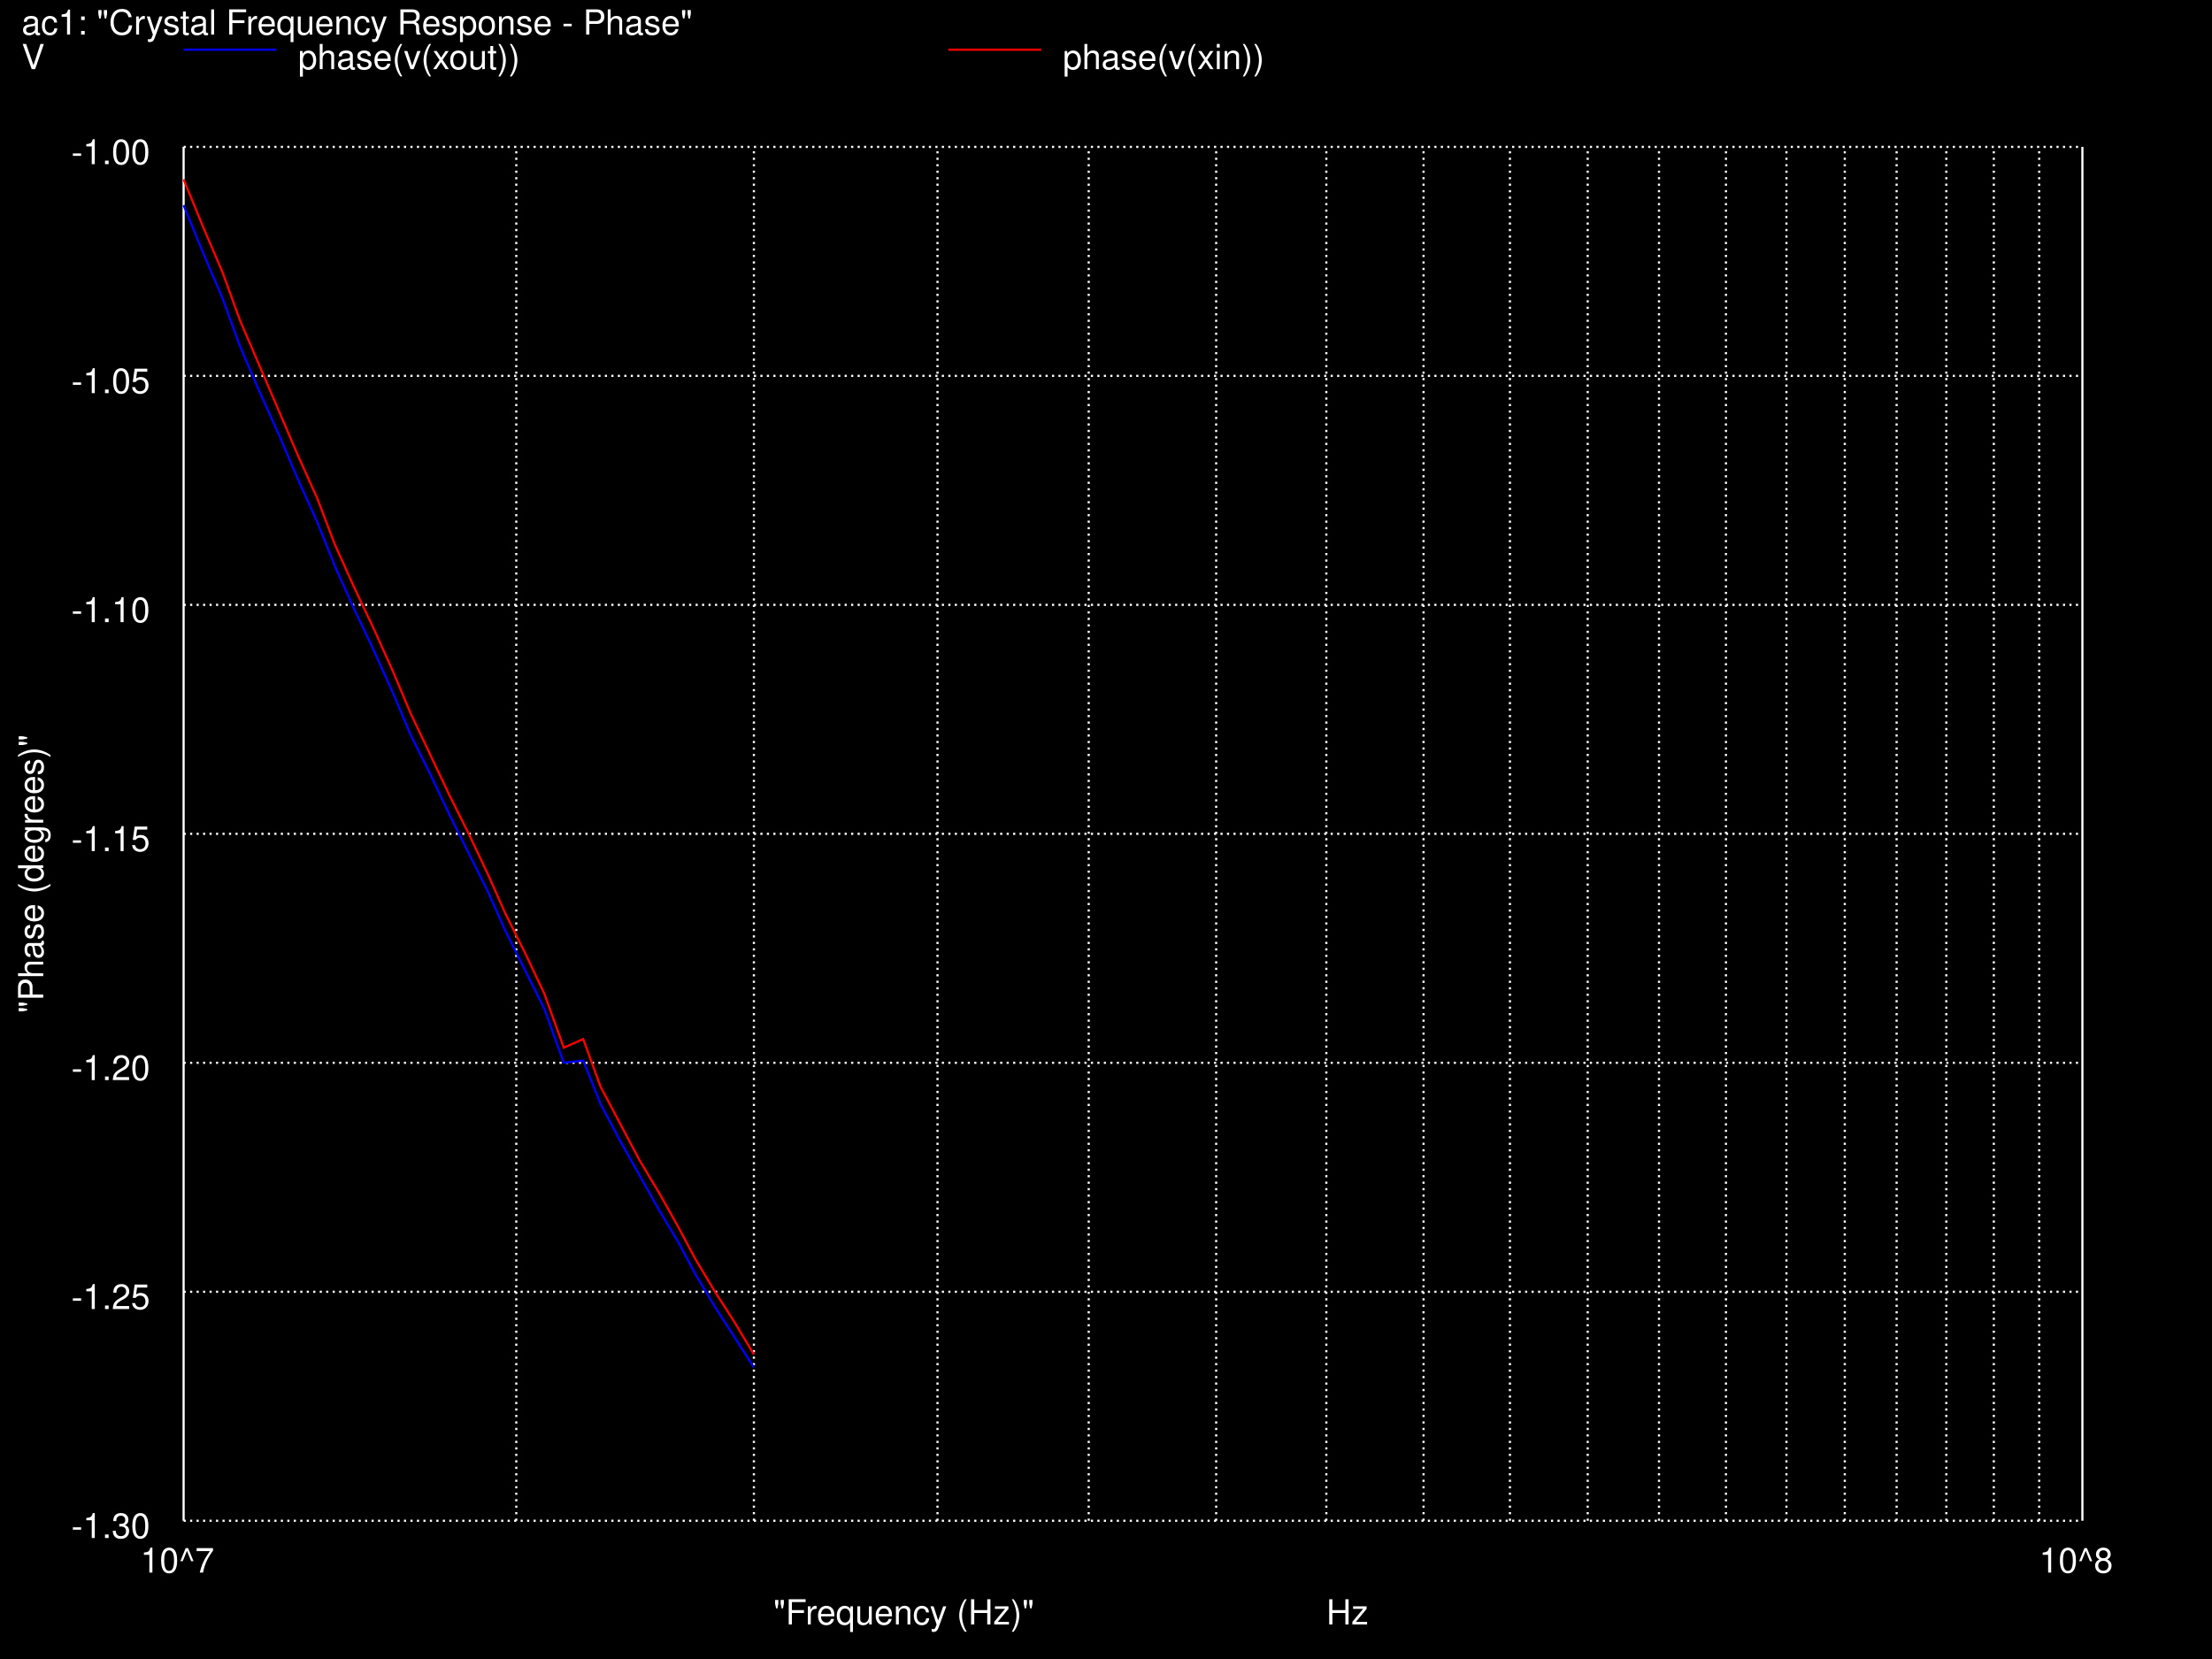
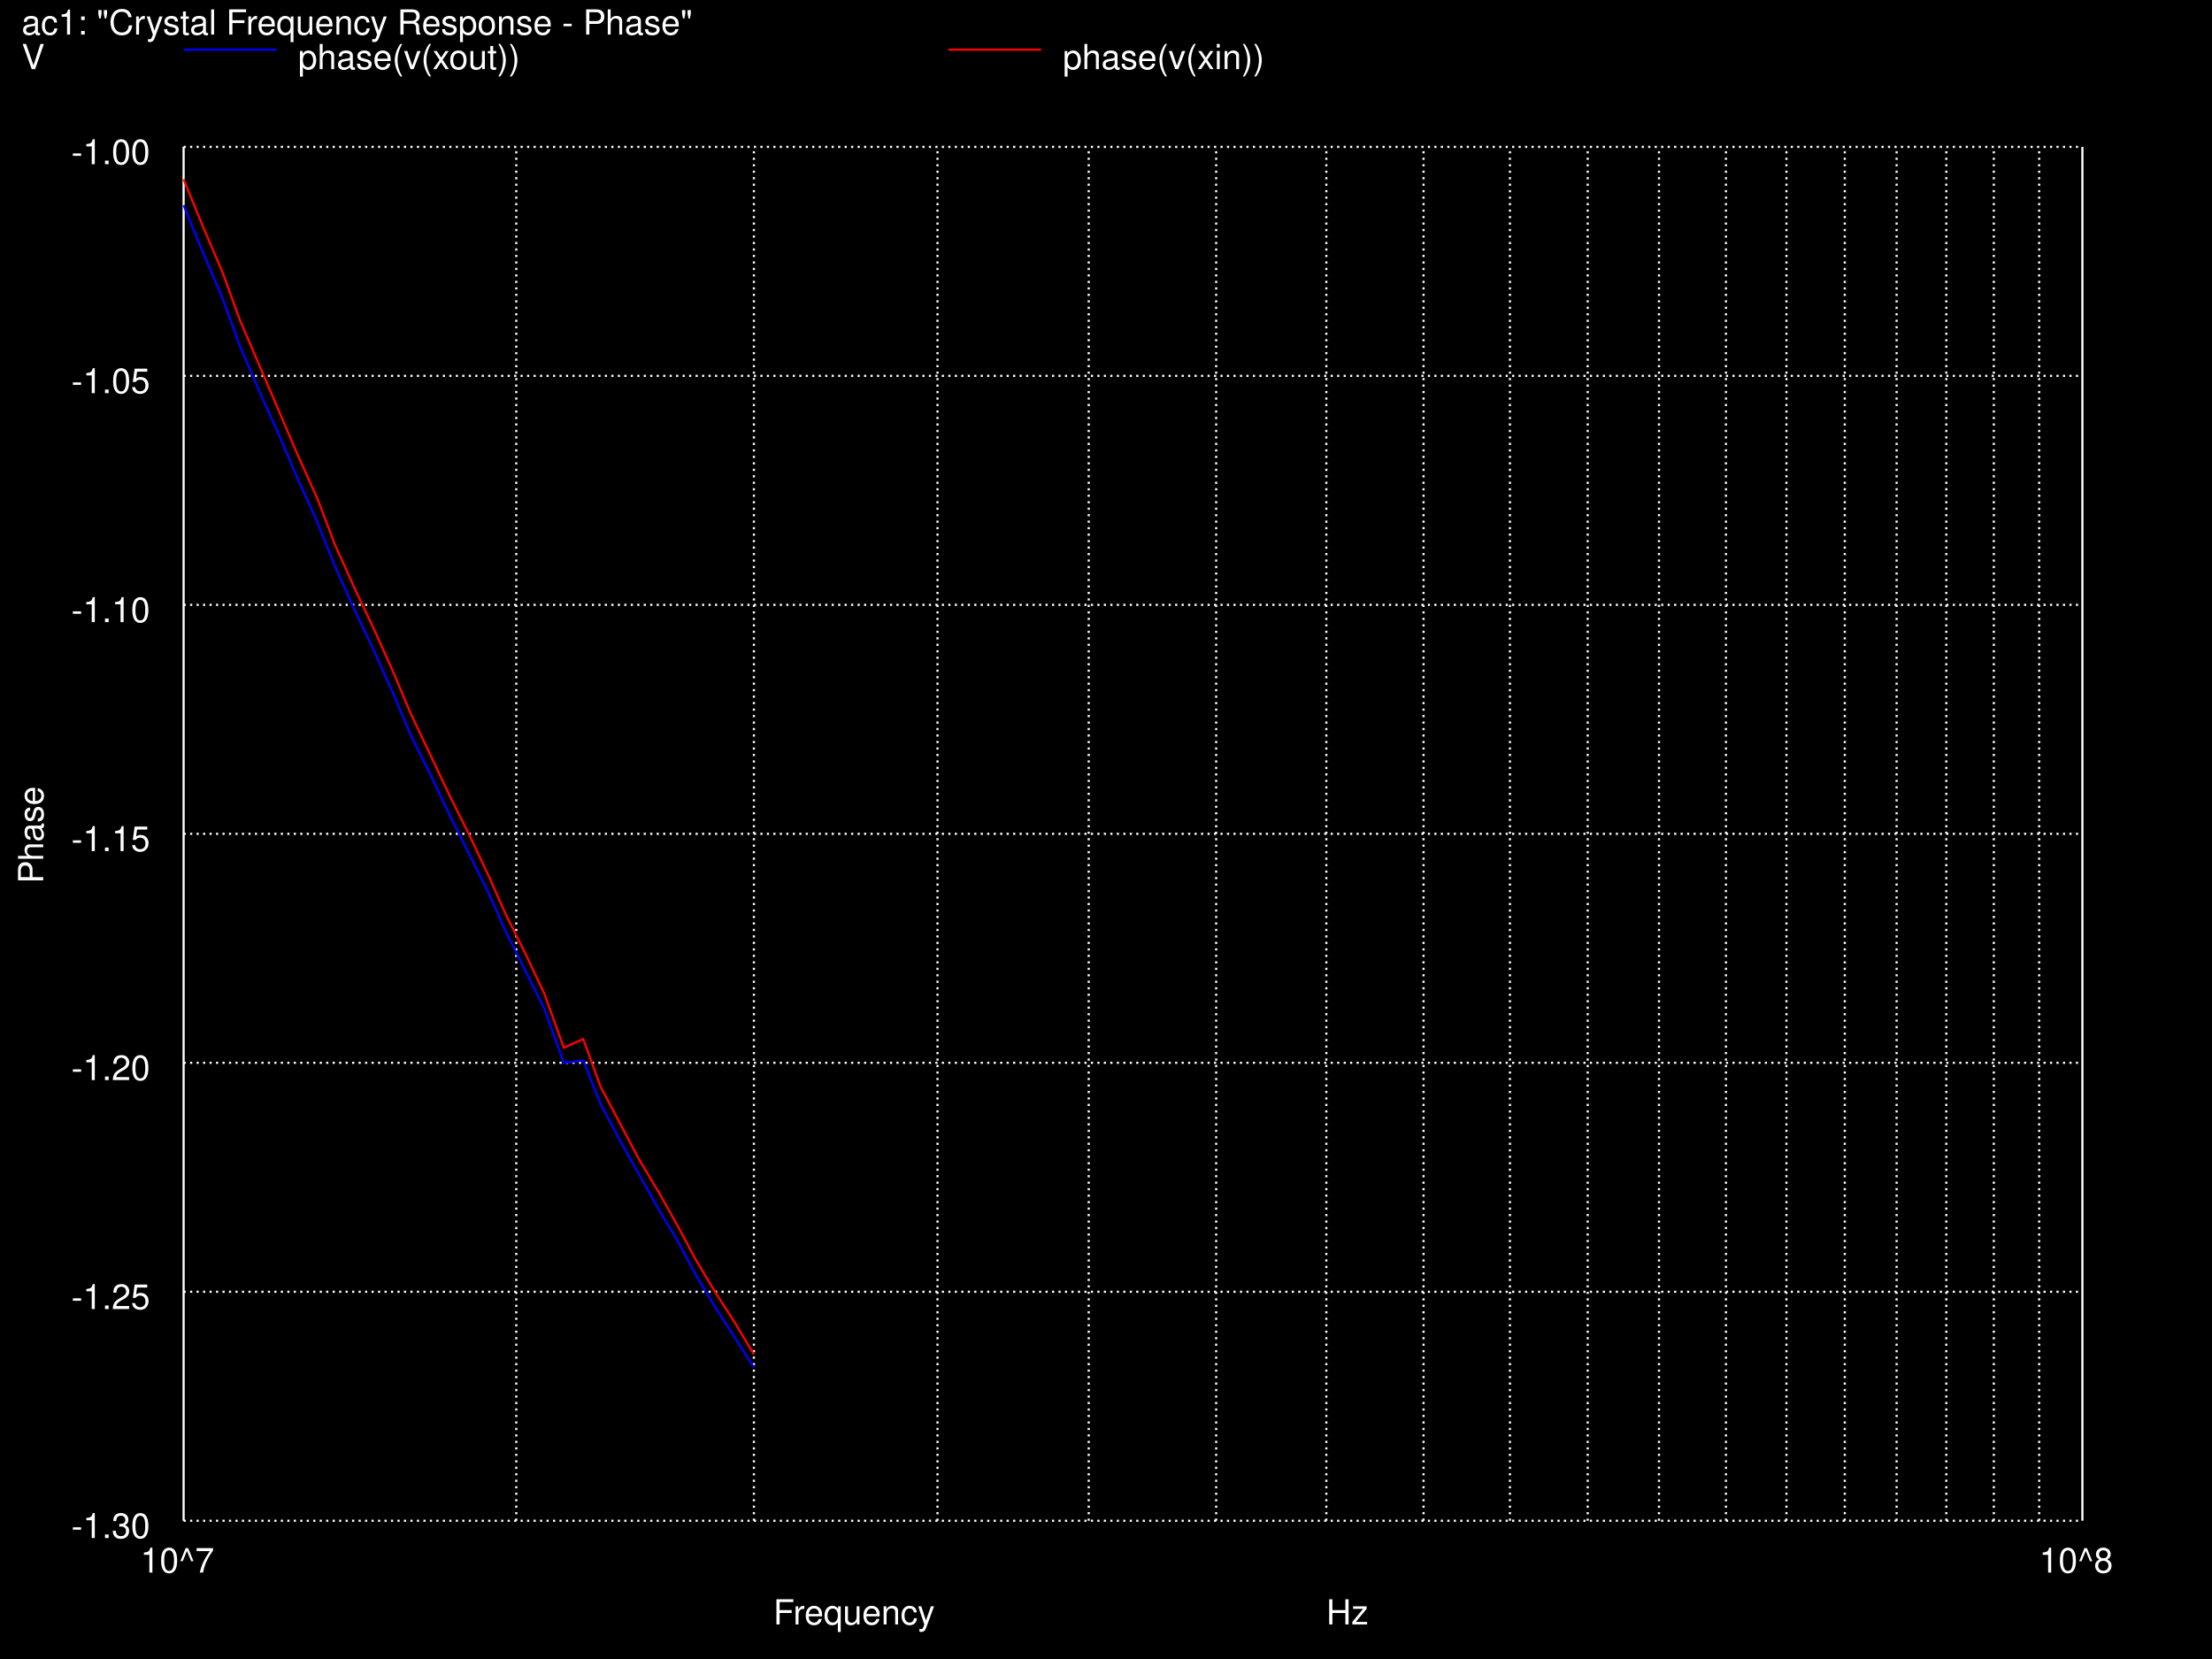
<svg xmlns="http://www.w3.org/2000/svg" version="1.1" width="100%" height="100%" viewBox="0 0 1024 768" style="fill: none; font-family: Helvetica;  font: Helvetica; ">
  <rect x="0" y="0" width="1024" height="768" fill="black" stroke="none" />
  <text stroke="none" fill="white" font-size="16" x="358" y="752">
- "Frequency (Hz)"
+ Frequency
</text>
-   <text transform="rotate(-90, 20, 469)" stroke="none" fill="white" font-size="16" x="20" y="469">
- "Phase (degrees)"
+   <text transform="rotate(-90, 20, 409)" stroke="none" fill="white" font-size="16" x="20" y="409">
+ Phase
</text>
  <text stroke="none" fill="white" font-size="16" x="10" y="16">
ac1: "Crystal Frequency Response - Phase"
</text>
  <path stroke="white" d="M85 704l0 -636" />
  <text stroke="none" fill="white" font-size="16" x="65" y="728">
10^7
</text>
  <path stroke="white" stroke-dasharray="1,2" d="M239 704l0 -636M349 704l0 -636M434 704l0 -636M504 704l0 -636M563 704l0 -636M614 704l0 -636M659 704l0 -636M699 704l0 -636M735 704l0 -636M768 704l0 -636M799 704l0 -636M827 704l0 -636M854 704l0 -636" />
  <path stroke="white" stroke-dasharray="1,2" d="M878 704l0 -636M901 704l0 -636M923 704l0 -636M944 704l0 -636" />
  <path stroke="white" d="M964 704l0 -636" />
  <text stroke="none" fill="white" font-size="16" x="944" y="728">
10^8
</text>
  <text stroke="none" fill="white" font-size="16" x="614" y="752">
Hz
</text>
  <path stroke="white" stroke-dasharray="1,2" d="M85 704l879 0" />
  <text stroke="none" fill="white" font-size="16" x="33" y="712">
-1.30
</text>
  <path stroke="white" stroke-dasharray="1,2" d="M85 598l879 0" />
  <text stroke="none" fill="white" font-size="16" x="33" y="606">
-1.25
</text>
  <path stroke="white" stroke-dasharray="1,2" d="M85 492l879 0" />
  <text stroke="none" fill="white" font-size="16" x="33" y="500">
-1.20
</text>
  <path stroke="white" stroke-dasharray="1,2" d="M85 386l879 0" />
  <text stroke="none" fill="white" font-size="16" x="33" y="394">
-1.15
</text>
  <path stroke="white" stroke-dasharray="1,2" d="M85 280l879 0" />
  <text stroke="none" fill="white" font-size="16" x="33" y="288">
-1.10
</text>
  <path stroke="white" stroke-dasharray="1,2" d="M85 174l879 0" />
  <text stroke="none" fill="white" font-size="16" x="33" y="182">
-1.05
</text>
  <path stroke="white" stroke-dasharray="1,2" d="M85 68l879 0" />
  <text stroke="none" fill="white" font-size="16" x="33" y="76">
-1.00
</text>
  <text stroke="none" fill="white" font-size="16" x="10" y="32">
V
</text>
  <path stroke="red" d="M439 23l43 0" />
  <text stroke="none" fill="white" font-size="16" x="492" y="32">
phase(v(xin))
</text>
  <path stroke="red" d="M85 83l9 22 9 21 8 22 27 63 9 20 8 21 9 20 9 19 9 20 8 19 18 38 9 18 9 19 8 18 9 18 9 19 9 25 9 -4 8 22 18 34 9 15 9 16 8 15 9 15 9 14 9 15" />
  <path stroke="blue" d="M85 23l43 0" />
  <text stroke="none" fill="white" font-size="16" x="138" y="32">
phase(v(xout))
</text>
  <path stroke="blue" d="M85 95l9 22 9 21 8 22 9 21 9 20 9 21 9 20 8 20 9 20 9 19 9 20 8 19 9 18 9 19 18 36 8 18 18 36 9 25 9 -1 8 20 9 17 18 32 9 15 8 15 9 15 18 28" />
</svg>
